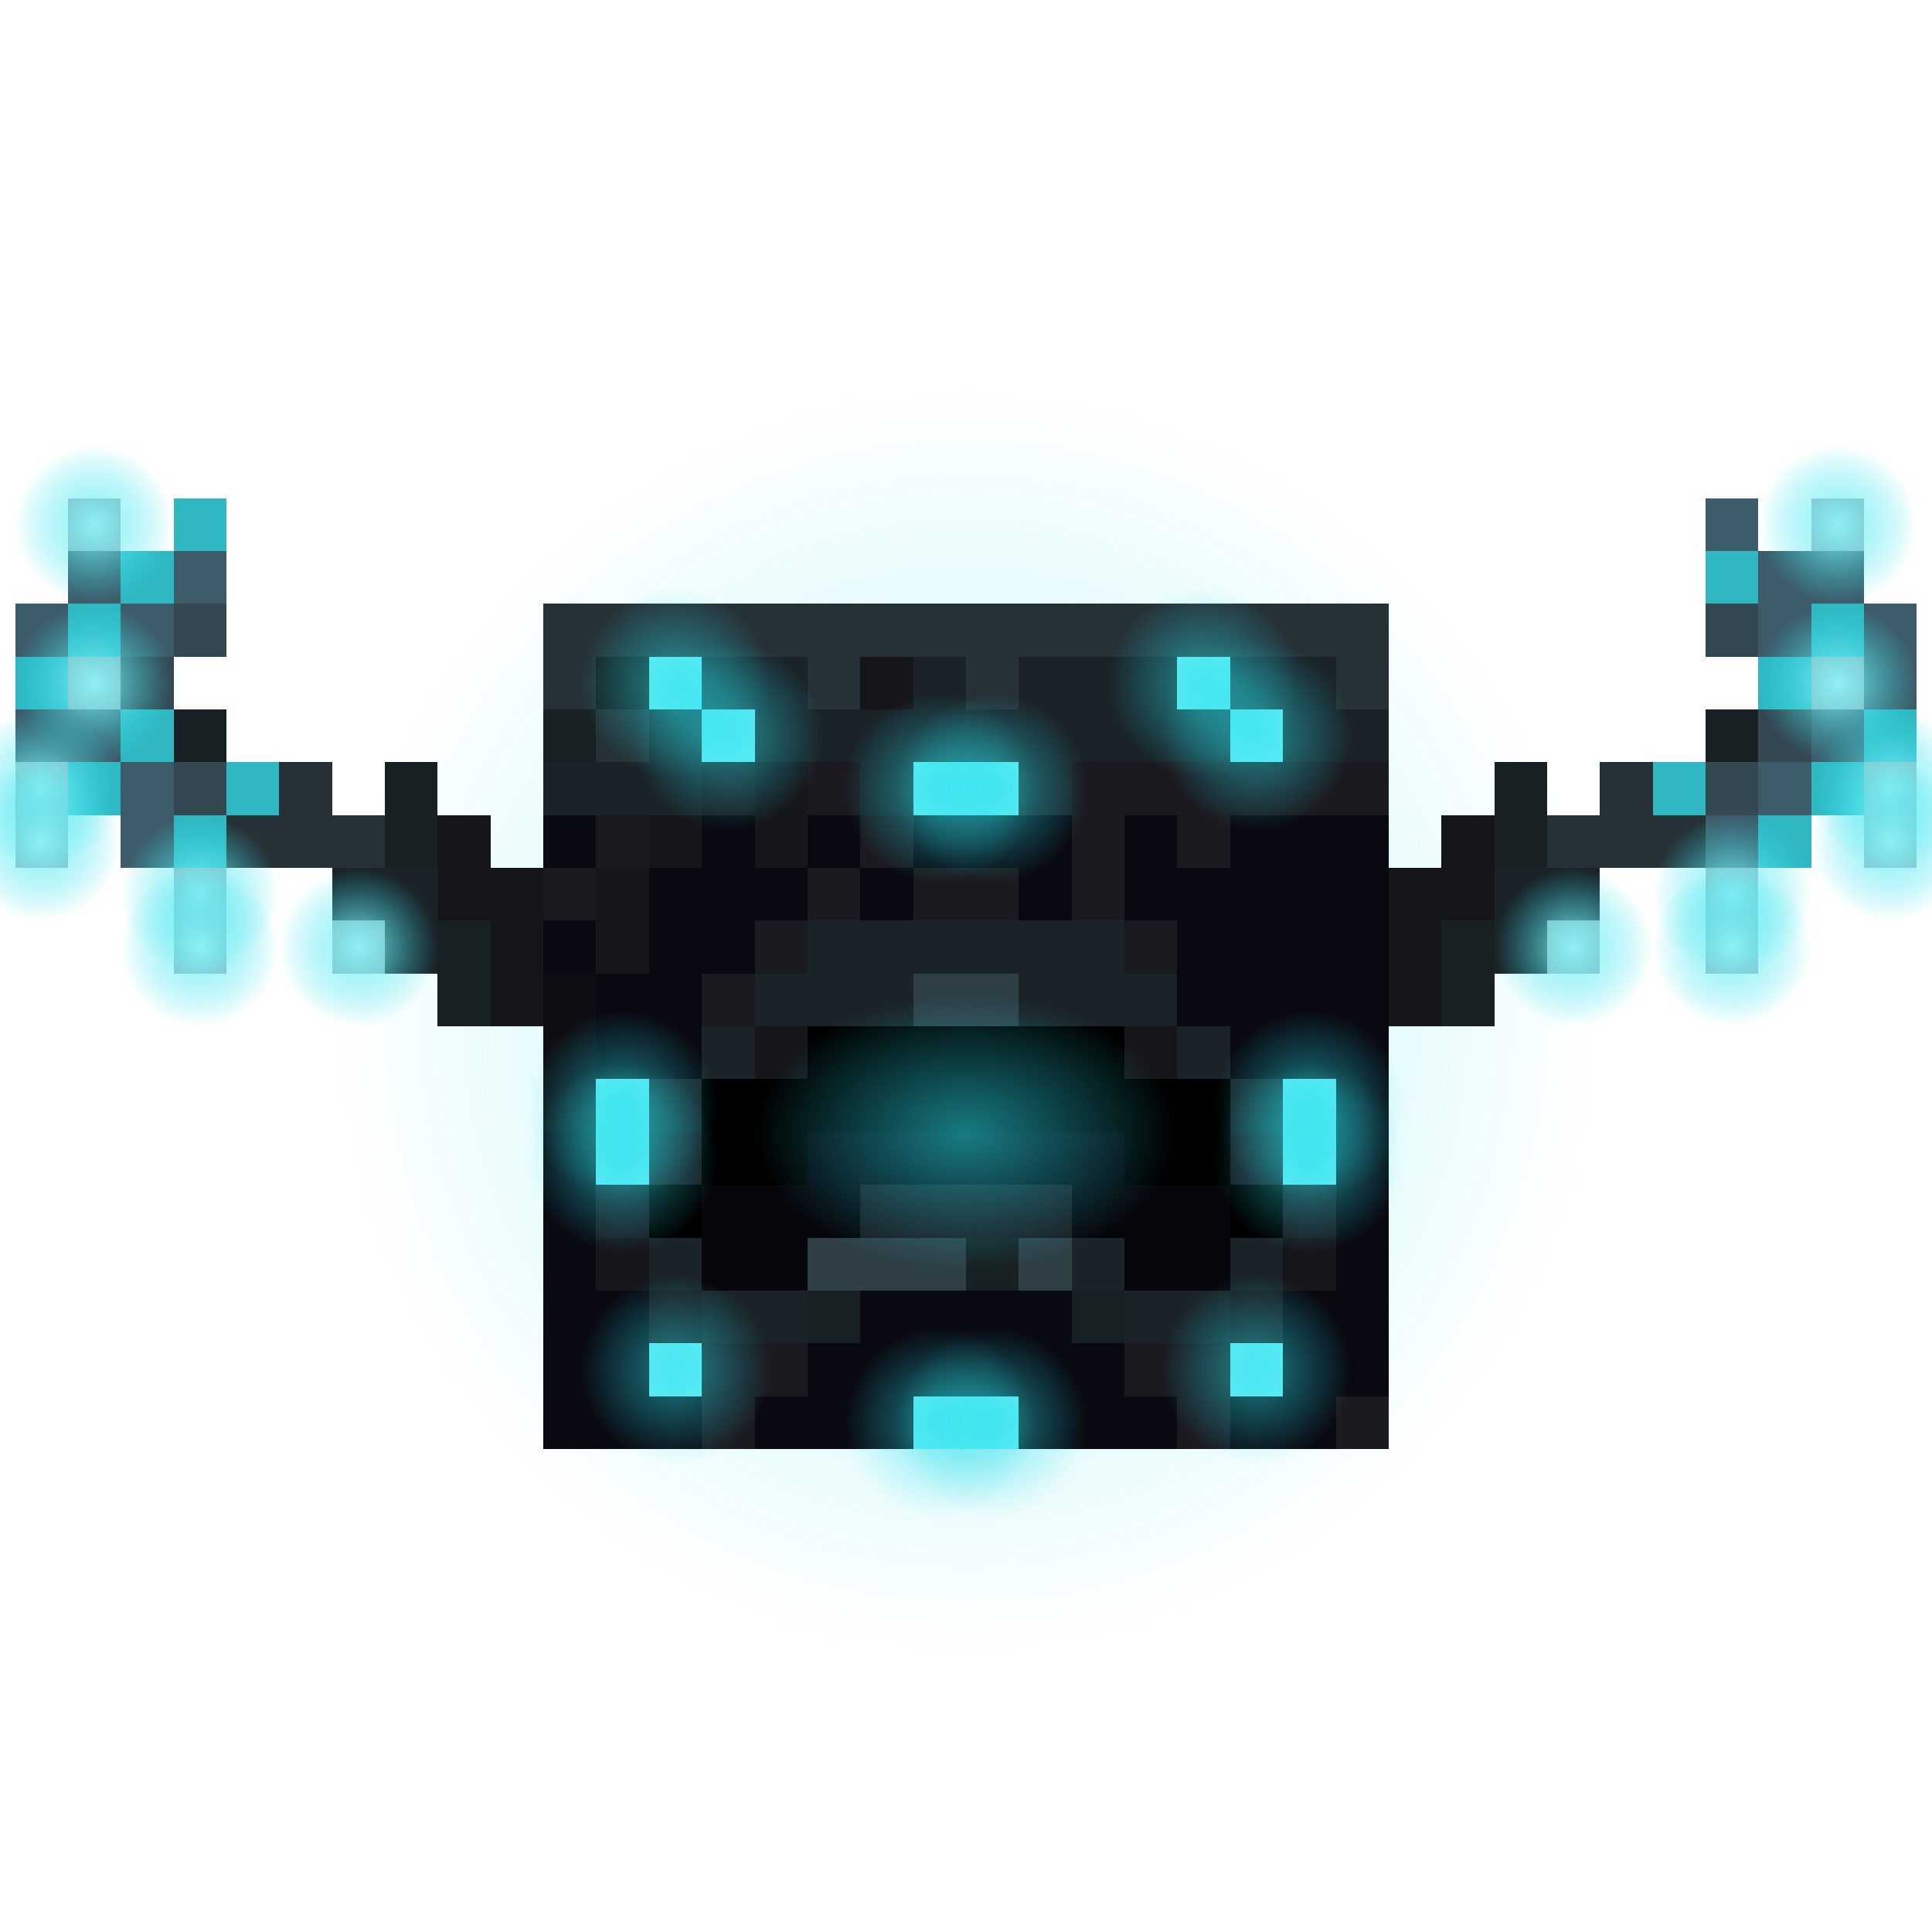
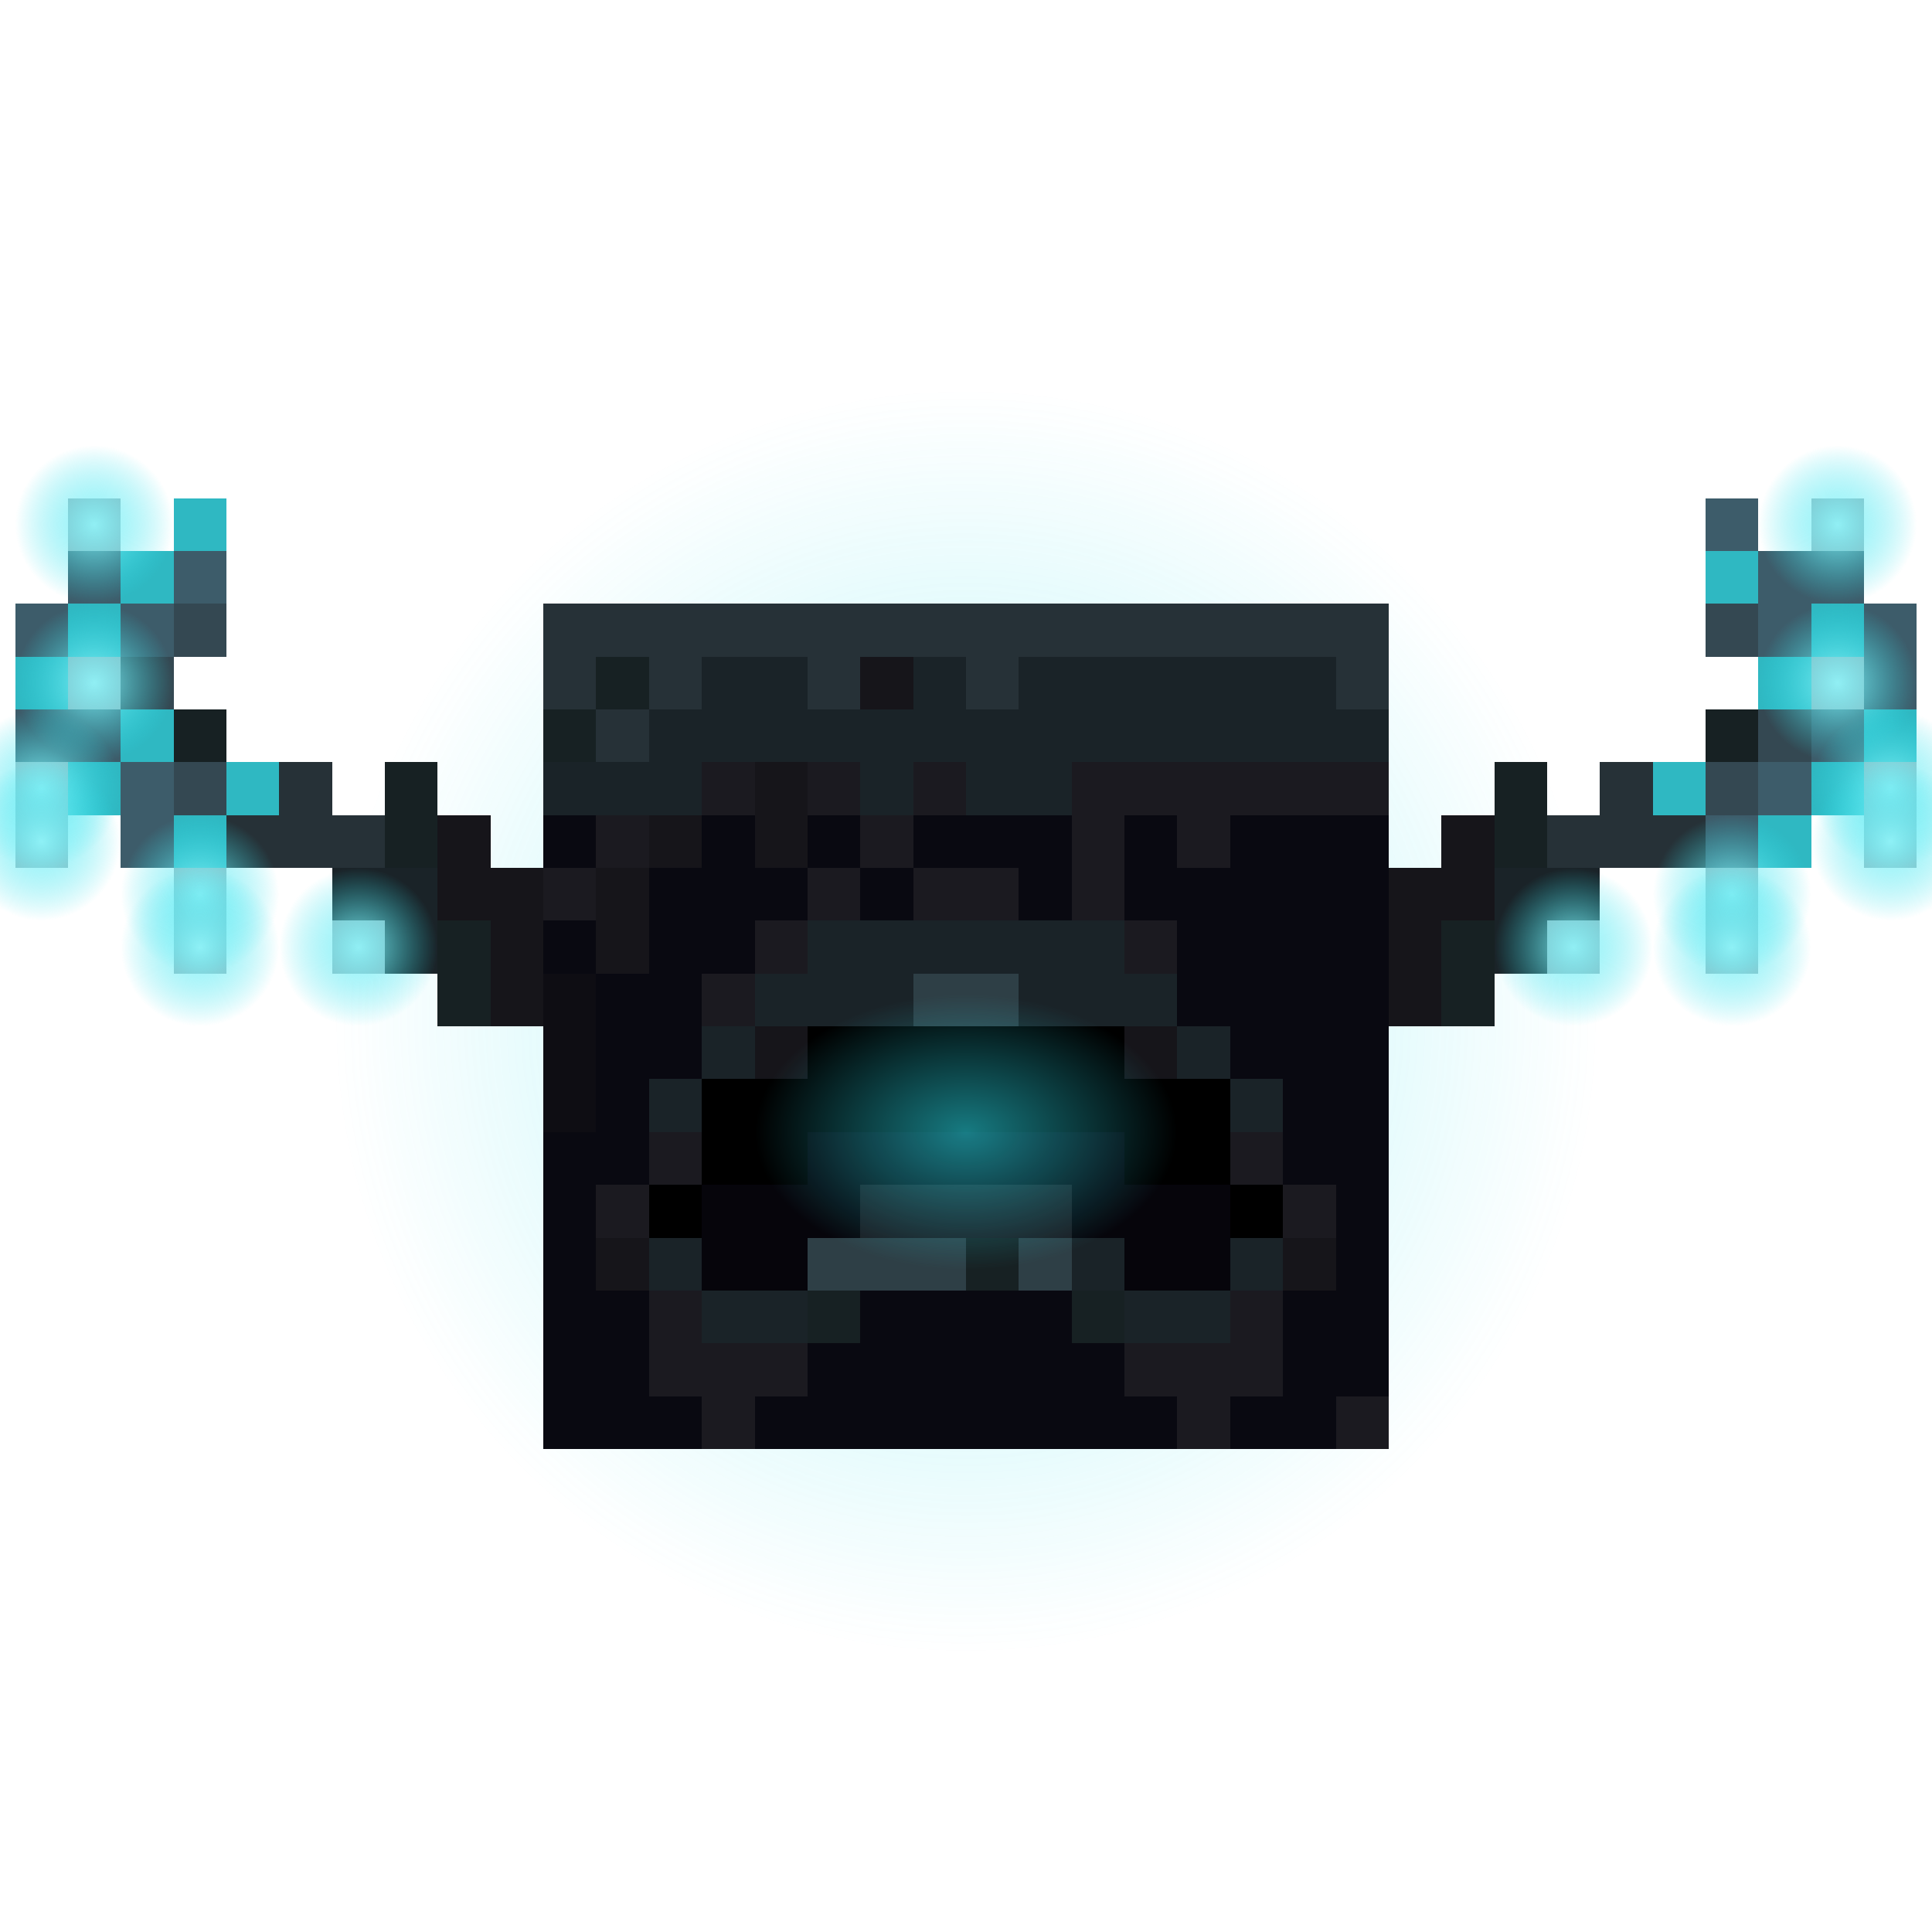
<svg xmlns="http://www.w3.org/2000/svg" width="256" height="256" version="1.1" viewBox="0 0 256 256">
  <defs>
    <linearGradient id="bg" x1="0" y1="0" x2="0" y2="1">
      <stop offset="0" stop-color="#123842" />
      <stop offset="1" stop-color="#050f12" />
    </linearGradient>
    <radialGradient id="halo" cx="0.5" cy="0.5" r="0.5">
      <stop offset="0" stop-color="#29dfeb" stop-opacity="0.35" />
      <stop offset="1" stop-color="#29dfeb" stop-opacity="0" />
    </radialGradient>
    <radialGradient id="earGlow" cx="0.5" cy="0.5" r="0.5">
      <stop offset="0" stop-color="#8ff6fb" stop-opacity="0.9" />
      <stop offset="1" stop-color="#29dfeb" stop-opacity="0" />
    </radialGradient>
    <linearGradient id="beam" x1="0" y1="1" x2="0" y2="0">
      <stop offset="0" stop-color="#3ff0f8" stop-opacity="0.75" />
      <stop offset="1" stop-color="#3ff0f8" stop-opacity="0" />
    </linearGradient>
    <radialGradient id="soulGlow" cx="0.5" cy="0.5" r="0.5">
      <stop offset="0" stop-color="#29dfeb" stop-opacity="0.55" />
      <stop offset="1" stop-color="#29dfeb" stop-opacity="0" />
    </radialGradient>
  </defs>
  <g shape-rendering="crispEdges">
    <circle cx="128" cy="135.3" r="84" fill="url(#halo)" />
    <rect x="9" y="66" width="7" height="7" fill="#a2b1b8" />
    <rect x="23" y="66" width="7" height="7" fill="#3d5c6a" />
    <rect x="226" y="66" width="7" height="7" fill="#3d5c6a" />
    <rect x="240" y="66" width="7" height="7" fill="#a2b1b8" />
    <rect x="9" y="73" width="21" height="7" fill="#3d5c6a" />
    <rect x="226" y="73" width="21" height="7" fill="#3d5c6a" />
    <rect x="2" y="80" width="21" height="7" fill="#3d5c6a" />
    <rect x="23" y="80" width="7" height="7" fill="#344852" />
    <rect x="72" y="80" width="112" height="7" fill="#263137" />
    <rect x="226" y="80" width="7" height="7" fill="#344852" />
    <rect x="233" y="80" width="21" height="7" fill="#3d5c6a" />
    <rect x="2" y="87" width="7" height="7" fill="#3d5c6a" />
    <rect x="9" y="87" width="7" height="7" fill="#a2b1b8" />
    <rect x="16" y="87" width="7" height="7" fill="#344852" />
    <rect x="72" y="87" width="7" height="7" fill="#263137" />
    <rect x="79" y="87" width="7" height="7" fill="#172123" />
    <rect x="86" y="87" width="7" height="7" fill="#263137" />
    <rect x="93" y="87" width="14" height="7" fill="#1a2328" />
    <rect x="107" y="87" width="7" height="7" fill="#263137" />
    <rect x="114" y="87" width="7" height="7" fill="#16151a" />
    <rect x="121" y="87" width="7" height="7" fill="#1a2328" />
    <rect x="128" y="87" width="7" height="7" fill="#263137" />
    <rect x="135" y="87" width="42" height="7" fill="#1a2328" />
    <rect x="177" y="87" width="7" height="7" fill="#263137" />
    <rect x="233" y="87" width="7" height="7" fill="#344852" />
    <rect x="240" y="87" width="7" height="7" fill="#a2b1b8" />
    <rect x="247" y="87" width="7" height="7" fill="#3d5c6a" />
    <rect x="2" y="94" width="14" height="7" fill="#3d5c6a" />
    <rect x="16" y="94" width="7" height="7" fill="#344852" />
    <rect x="23" y="94" width="7" height="7" fill="#172123" />
    <rect x="72" y="94" width="7" height="7" fill="#172123" />
    <rect x="79" y="94" width="7" height="7" fill="#263137" />
    <rect x="86" y="94" width="98" height="7" fill="#1a2328" />
    <rect x="226" y="94" width="7" height="7" fill="#172123" />
    <rect x="233" y="94" width="7" height="7" fill="#344852" />
    <rect x="240" y="94" width="14" height="7" fill="#3d5c6a" />
    <rect x="2" y="101" width="7" height="7" fill="#a2b1b8" />
    <rect x="9" y="101" width="14" height="7" fill="#3d5c6a" />
    <rect x="23" y="101" width="7" height="7" fill="#344852" />
    <rect x="30" y="101" width="7" height="7" fill="#3d5c6a" />
    <rect x="37" y="101" width="7" height="7" fill="#263137" />
    <rect x="51" y="101" width="7" height="7" fill="#172123" />
    <rect x="72" y="101" width="21" height="7" fill="#1a2328" />
    <rect x="93" y="101" width="7" height="7" fill="#1b1a20" />
    <rect x="100" y="101" width="7" height="7" fill="#16151a" />
    <rect x="107" y="101" width="7" height="7" fill="#1b1a20" />
    <rect x="114" y="101" width="7" height="7" fill="#1a2328" />
    <rect x="121" y="101" width="7" height="7" fill="#1b1a20" />
    <rect x="128" y="101" width="14" height="7" fill="#1a2328" />
    <rect x="142" y="101" width="42" height="7" fill="#1b1a20" />
    <rect x="198" y="101" width="7" height="7" fill="#172123" />
    <rect x="212" y="101" width="7" height="7" fill="#263137" />
    <rect x="219" y="101" width="7" height="7" fill="#3d5c6a" />
    <rect x="226" y="101" width="7" height="7" fill="#344852" />
    <rect x="233" y="101" width="14" height="7" fill="#3d5c6a" />
    <rect x="247" y="101" width="7" height="7" fill="#a2b1b8" />
    <rect x="2" y="108" width="7" height="7" fill="#a2b1b8" />
    <rect x="16" y="108" width="14" height="7" fill="#3d5c6a" />
    <rect x="30" y="108" width="21" height="7" fill="#263137" />
    <rect x="51" y="108" width="7" height="7" fill="#172123" />
    <rect x="58" y="108" width="7" height="7" fill="#16151a" />
    <rect x="72" y="108" width="7" height="7" fill="#090911" />
    <rect x="79" y="108" width="7" height="7" fill="#1b1a20" />
    <rect x="86" y="108" width="7" height="7" fill="#16151a" />
    <rect x="93" y="108" width="7" height="7" fill="#090911" />
    <rect x="100" y="108" width="7" height="7" fill="#16151a" />
    <rect x="107" y="108" width="7" height="7" fill="#090911" />
    <rect x="114" y="108" width="7" height="7" fill="#1b1a20" />
    <rect x="121" y="108" width="21" height="7" fill="#090911" />
    <rect x="142" y="108" width="7" height="7" fill="#1b1a20" />
    <rect x="149" y="108" width="7" height="7" fill="#090911" />
    <rect x="156" y="108" width="7" height="7" fill="#1b1a20" />
    <rect x="163" y="108" width="21" height="7" fill="#090911" />
    <rect x="191" y="108" width="7" height="7" fill="#16151a" />
    <rect x="198" y="108" width="7" height="7" fill="#172123" />
    <rect x="205" y="108" width="21" height="7" fill="#263137" />
    <rect x="226" y="108" width="14" height="7" fill="#3d5c6a" />
    <rect x="247" y="108" width="7" height="7" fill="#a2b1b8" />
    <rect x="23" y="115" width="7" height="7" fill="#a2b1b8" />
    <rect x="44" y="115" width="14" height="7" fill="#1a2328" />
    <rect x="58" y="115" width="14" height="7" fill="#16151a" />
    <rect x="72" y="115" width="7" height="7" fill="#1b1a20" />
    <rect x="79" y="115" width="7" height="7" fill="#16151a" />
    <rect x="86" y="115" width="21" height="7" fill="#090911" />
    <rect x="107" y="115" width="7" height="7" fill="#1b1a20" />
    <rect x="114" y="115" width="7" height="7" fill="#090911" />
    <rect x="121" y="115" width="14" height="7" fill="#1b1a20" />
    <rect x="135" y="115" width="7" height="7" fill="#090911" />
    <rect x="142" y="115" width="7" height="7" fill="#1b1a20" />
    <rect x="149" y="115" width="35" height="7" fill="#090911" />
    <rect x="184" y="115" width="14" height="7" fill="#16151a" />
    <rect x="198" y="115" width="14" height="7" fill="#1a2328" />
    <rect x="226" y="115" width="7" height="7" fill="#a2b1b8" />
    <rect x="23" y="122" width="7" height="7" fill="#a2b1b8" />
    <rect x="44" y="122" width="7" height="7" fill="#a2b1b8" />
    <rect x="51" y="122" width="7" height="7" fill="#1a2328" />
    <rect x="58" y="122" width="7" height="7" fill="#172123" />
    <rect x="65" y="122" width="7" height="7" fill="#16151a" />
    <rect x="72" y="122" width="7" height="7" fill="#090911" />
    <rect x="79" y="122" width="7" height="7" fill="#16151a" />
    <rect x="86" y="122" width="14" height="7" fill="#090911" />
    <rect x="100" y="122" width="7" height="7" fill="#1b1a20" />
    <rect x="107" y="122" width="42" height="7" fill="#1a2328" />
    <rect x="149" y="122" width="7" height="7" fill="#1b1a20" />
    <rect x="156" y="122" width="28" height="7" fill="#090911" />
    <rect x="184" y="122" width="7" height="7" fill="#16151a" />
    <rect x="191" y="122" width="7" height="7" fill="#172123" />
    <rect x="198" y="122" width="7" height="7" fill="#1a2328" />
    <rect x="205" y="122" width="7" height="7" fill="#a2b1b8" />
    <rect x="226" y="122" width="7" height="7" fill="#a2b1b8" />
    <rect x="58" y="129" width="7" height="7" fill="#172123" />
    <rect x="65" y="129" width="7" height="7" fill="#16151a" />
    <rect x="72" y="129" width="7" height="7" fill="#0e0d13" />
    <rect x="79" y="129" width="14" height="7" fill="#090911" />
    <rect x="93" y="129" width="7" height="7" fill="#1b1a20" />
    <rect x="100" y="129" width="21" height="7" fill="#1a2328" />
    <rect x="121" y="129" width="14" height="7" fill="#2e3f46" />
    <rect x="135" y="129" width="21" height="7" fill="#1a2328" />
    <rect x="156" y="129" width="28" height="7" fill="#090911" />
    <rect x="184" y="129" width="7" height="7" fill="#16151a" />
    <rect x="191" y="129" width="7" height="7" fill="#172123" />
    <rect x="72" y="136" width="7" height="7" fill="#0e0d13" />
    <rect x="79" y="136" width="14" height="7" fill="#090911" />
    <rect x="93" y="136" width="7" height="7" fill="#1a2328" />
    <rect x="100" y="136" width="7" height="7" fill="#16151a" />
    <rect x="107" y="136" width="42" height="7" fill="#000000" />
    <rect x="149" y="136" width="7" height="7" fill="#16151a" />
    <rect x="156" y="136" width="7" height="7" fill="#1a2328" />
    <rect x="163" y="136" width="21" height="7" fill="#090911" />
    <rect x="72" y="143" width="7" height="7" fill="#0e0d13" />
    <rect x="79" y="143" width="7" height="7" fill="#090911" />
    <rect x="86" y="143" width="7" height="7" fill="#1a2328" />
    <rect x="93" y="143" width="70" height="7" fill="#000000" />
    <rect x="163" y="143" width="7" height="7" fill="#1a2328" />
    <rect x="170" y="143" width="14" height="7" fill="#090911" />
    <rect x="72" y="150" width="14" height="7" fill="#090911" />
    <rect x="86" y="150" width="7" height="7" fill="#1b1a20" />
    <rect x="93" y="150" width="14" height="7" fill="#000000" />
    <rect x="107" y="150" width="42" height="7" fill="#06050b" />
    <rect x="149" y="150" width="14" height="7" fill="#000000" />
    <rect x="163" y="150" width="7" height="7" fill="#1b1a20" />
    <rect x="170" y="150" width="14" height="7" fill="#090911" />
    <rect x="72" y="157" width="7" height="7" fill="#090911" />
    <rect x="79" y="157" width="7" height="7" fill="#1b1a20" />
    <rect x="86" y="157" width="7" height="7" fill="#000000" />
    <rect x="93" y="157" width="21" height="7" fill="#06050b" />
    <rect x="114" y="157" width="28" height="7" fill="#1b1a20" />
    <rect x="142" y="157" width="21" height="7" fill="#06050b" />
    <rect x="163" y="157" width="7" height="7" fill="#000000" />
    <rect x="170" y="157" width="7" height="7" fill="#1b1a20" />
    <rect x="177" y="157" width="7" height="7" fill="#090911" />
    <rect x="72" y="164" width="7" height="7" fill="#090911" />
    <rect x="79" y="164" width="7" height="7" fill="#16151a" />
    <rect x="86" y="164" width="7" height="7" fill="#1a2328" />
    <rect x="93" y="164" width="14" height="7" fill="#06050b" />
    <rect x="107" y="164" width="21" height="7" fill="#2e3f46" />
    <rect x="128" y="164" width="7" height="7" fill="#172123" />
    <rect x="135" y="164" width="7" height="7" fill="#2e3f46" />
    <rect x="142" y="164" width="7" height="7" fill="#1a2328" />
    <rect x="149" y="164" width="14" height="7" fill="#06050b" />
    <rect x="163" y="164" width="7" height="7" fill="#1a2328" />
    <rect x="170" y="164" width="7" height="7" fill="#16151a" />
    <rect x="177" y="164" width="7" height="7" fill="#090911" />
    <rect x="72" y="171" width="14" height="7" fill="#090911" />
    <rect x="86" y="171" width="7" height="7" fill="#1b1a20" />
    <rect x="93" y="171" width="14" height="7" fill="#1a2328" />
    <rect x="107" y="171" width="7" height="7" fill="#172123" />
    <rect x="114" y="171" width="28" height="7" fill="#090911" />
    <rect x="142" y="171" width="7" height="7" fill="#172123" />
    <rect x="149" y="171" width="14" height="7" fill="#1a2328" />
    <rect x="163" y="171" width="7" height="7" fill="#1b1a20" />
    <rect x="170" y="171" width="14" height="7" fill="#090911" />
    <rect x="72" y="178" width="14" height="7" fill="#090911" />
    <rect x="86" y="178" width="21" height="7" fill="#1b1a20" />
    <rect x="107" y="178" width="42" height="7" fill="#090911" />
    <rect x="149" y="178" width="21" height="7" fill="#1b1a20" />
    <rect x="170" y="178" width="14" height="7" fill="#090911" />
    <rect x="72" y="185" width="21" height="7" fill="#090911" />
    <rect x="93" y="185" width="7" height="7" fill="#1b1a20" />
    <rect x="100" y="185" width="56" height="7" fill="#090911" />
    <rect x="156" y="185" width="7" height="7" fill="#1b1a20" />
    <rect x="163" y="185" width="14" height="7" fill="#090911" />
    <rect x="177" y="185" width="7" height="7" fill="#1b1a20" />
-     <rect x="86" y="87" width="7" height="7" fill="#6ff0f7" />
-     <rect x="93" y="94" width="7" height="7" fill="#6ff0f7" />
-     <rect x="156" y="87" width="7" height="7" fill="#6ff0f7" />
-     <rect x="163" y="94" width="7" height="7" fill="#6ff0f7" />
-     <rect x="121" y="101" width="7" height="7" fill="#6ff0f7" />
-     <rect x="128" y="101" width="7" height="7" fill="#6ff0f7" />
-     <rect x="79" y="143" width="7" height="7" fill="#6ff0f7" />
-     <rect x="79" y="150" width="7" height="7" fill="#6ff0f7" />
-     <rect x="170" y="143" width="7" height="7" fill="#6ff0f7" />
-     <rect x="170" y="150" width="7" height="7" fill="#6ff0f7" />
-     <rect x="86" y="178" width="7" height="7" fill="#6ff0f7" />
-     <rect x="163" y="178" width="7" height="7" fill="#6ff0f7" />
-     <rect x="121" y="185" width="7" height="7" fill="#6ff0f7" />
-     <rect x="128" y="185" width="7" height="7" fill="#6ff0f7" />
    <rect x="23" y="66" width="7" height="7" fill="#2fb8c2" />
    <rect x="16" y="73" width="7" height="7" fill="#2fb8c2" />
    <rect x="226" y="73" width="7" height="7" fill="#2fb8c2" />
    <rect x="9" y="80" width="7" height="7" fill="#2fb8c2" />
    <rect x="240" y="80" width="7" height="7" fill="#2fb8c2" />
    <rect x="2" y="87" width="7" height="7" fill="#2fb8c2" />
    <rect x="233" y="87" width="7" height="7" fill="#2fb8c2" />
    <rect x="16" y="94" width="7" height="7" fill="#2fb8c2" />
    <rect x="247" y="94" width="7" height="7" fill="#2fb8c2" />
    <rect x="9" y="101" width="7" height="7" fill="#2fb8c2" />
    <rect x="30" y="101" width="7" height="7" fill="#2fb8c2" />
    <rect x="219" y="101" width="7" height="7" fill="#2fb8c2" />
    <rect x="240" y="101" width="7" height="7" fill="#2fb8c2" />
    <rect x="23" y="108" width="7" height="7" fill="#2fb8c2" />
    <rect x="233" y="108" width="7" height="7" fill="#2fb8c2" />
    <ellipse cx="128" cy="150" rx="28" ry="18.2" fill="url(#soulGlow)" />
    <circle cx="12.5" cy="69.5" r="10.5" fill="url(#earGlow)" />
    <circle cx="243.5" cy="69.5" r="10.5" fill="url(#earGlow)" />
    <circle cx="12.5" cy="90.5" r="10.5" fill="url(#earGlow)" />
    <circle cx="243.5" cy="90.5" r="10.5" fill="url(#earGlow)" />
    <circle cx="5.5" cy="104.5" r="10.5" fill="url(#earGlow)" />
    <circle cx="250.5" cy="104.5" r="10.5" fill="url(#earGlow)" />
    <circle cx="5.5" cy="111.5" r="10.5" fill="url(#earGlow)" />
    <circle cx="250.5" cy="111.5" r="10.5" fill="url(#earGlow)" />
    <circle cx="26.5" cy="118.5" r="10.5" fill="url(#earGlow)" />
    <circle cx="229.5" cy="118.5" r="10.5" fill="url(#earGlow)" />
    <circle cx="26.5" cy="125.5" r="10.5" fill="url(#earGlow)" />
    <circle cx="47.5" cy="125.5" r="10.5" fill="url(#earGlow)" />
    <circle cx="208.5" cy="125.5" r="10.5" fill="url(#earGlow)" />
    <circle cx="229.5" cy="125.5" r="10.5" fill="url(#earGlow)" />
-     <circle cx="89.5" cy="90.5" r="12.6" fill="url(#soulGlow)" />
-     <circle cx="96.5" cy="97.5" r="12.6" fill="url(#soulGlow)" />
-     <circle cx="159.5" cy="90.5" r="12.6" fill="url(#soulGlow)" />
-     <circle cx="166.5" cy="97.5" r="12.6" fill="url(#soulGlow)" />
-     <circle cx="124.5" cy="104.5" r="12.6" fill="url(#soulGlow)" />
-     <circle cx="131.5" cy="104.5" r="12.6" fill="url(#soulGlow)" />
-     <circle cx="82.5" cy="146.5" r="12.6" fill="url(#soulGlow)" />
-     <circle cx="82.5" cy="153.5" r="12.6" fill="url(#soulGlow)" />
-     <circle cx="173.5" cy="146.5" r="12.6" fill="url(#soulGlow)" />
-     <circle cx="173.5" cy="153.5" r="12.6" fill="url(#soulGlow)" />
-     <circle cx="89.5" cy="181.5" r="12.6" fill="url(#soulGlow)" />
-     <circle cx="166.5" cy="181.5" r="12.6" fill="url(#soulGlow)" />
-     <circle cx="124.5" cy="188.5" r="12.6" fill="url(#soulGlow)" />
-     <circle cx="131.5" cy="188.5" r="12.6" fill="url(#soulGlow)" />
  </g>
</svg>
